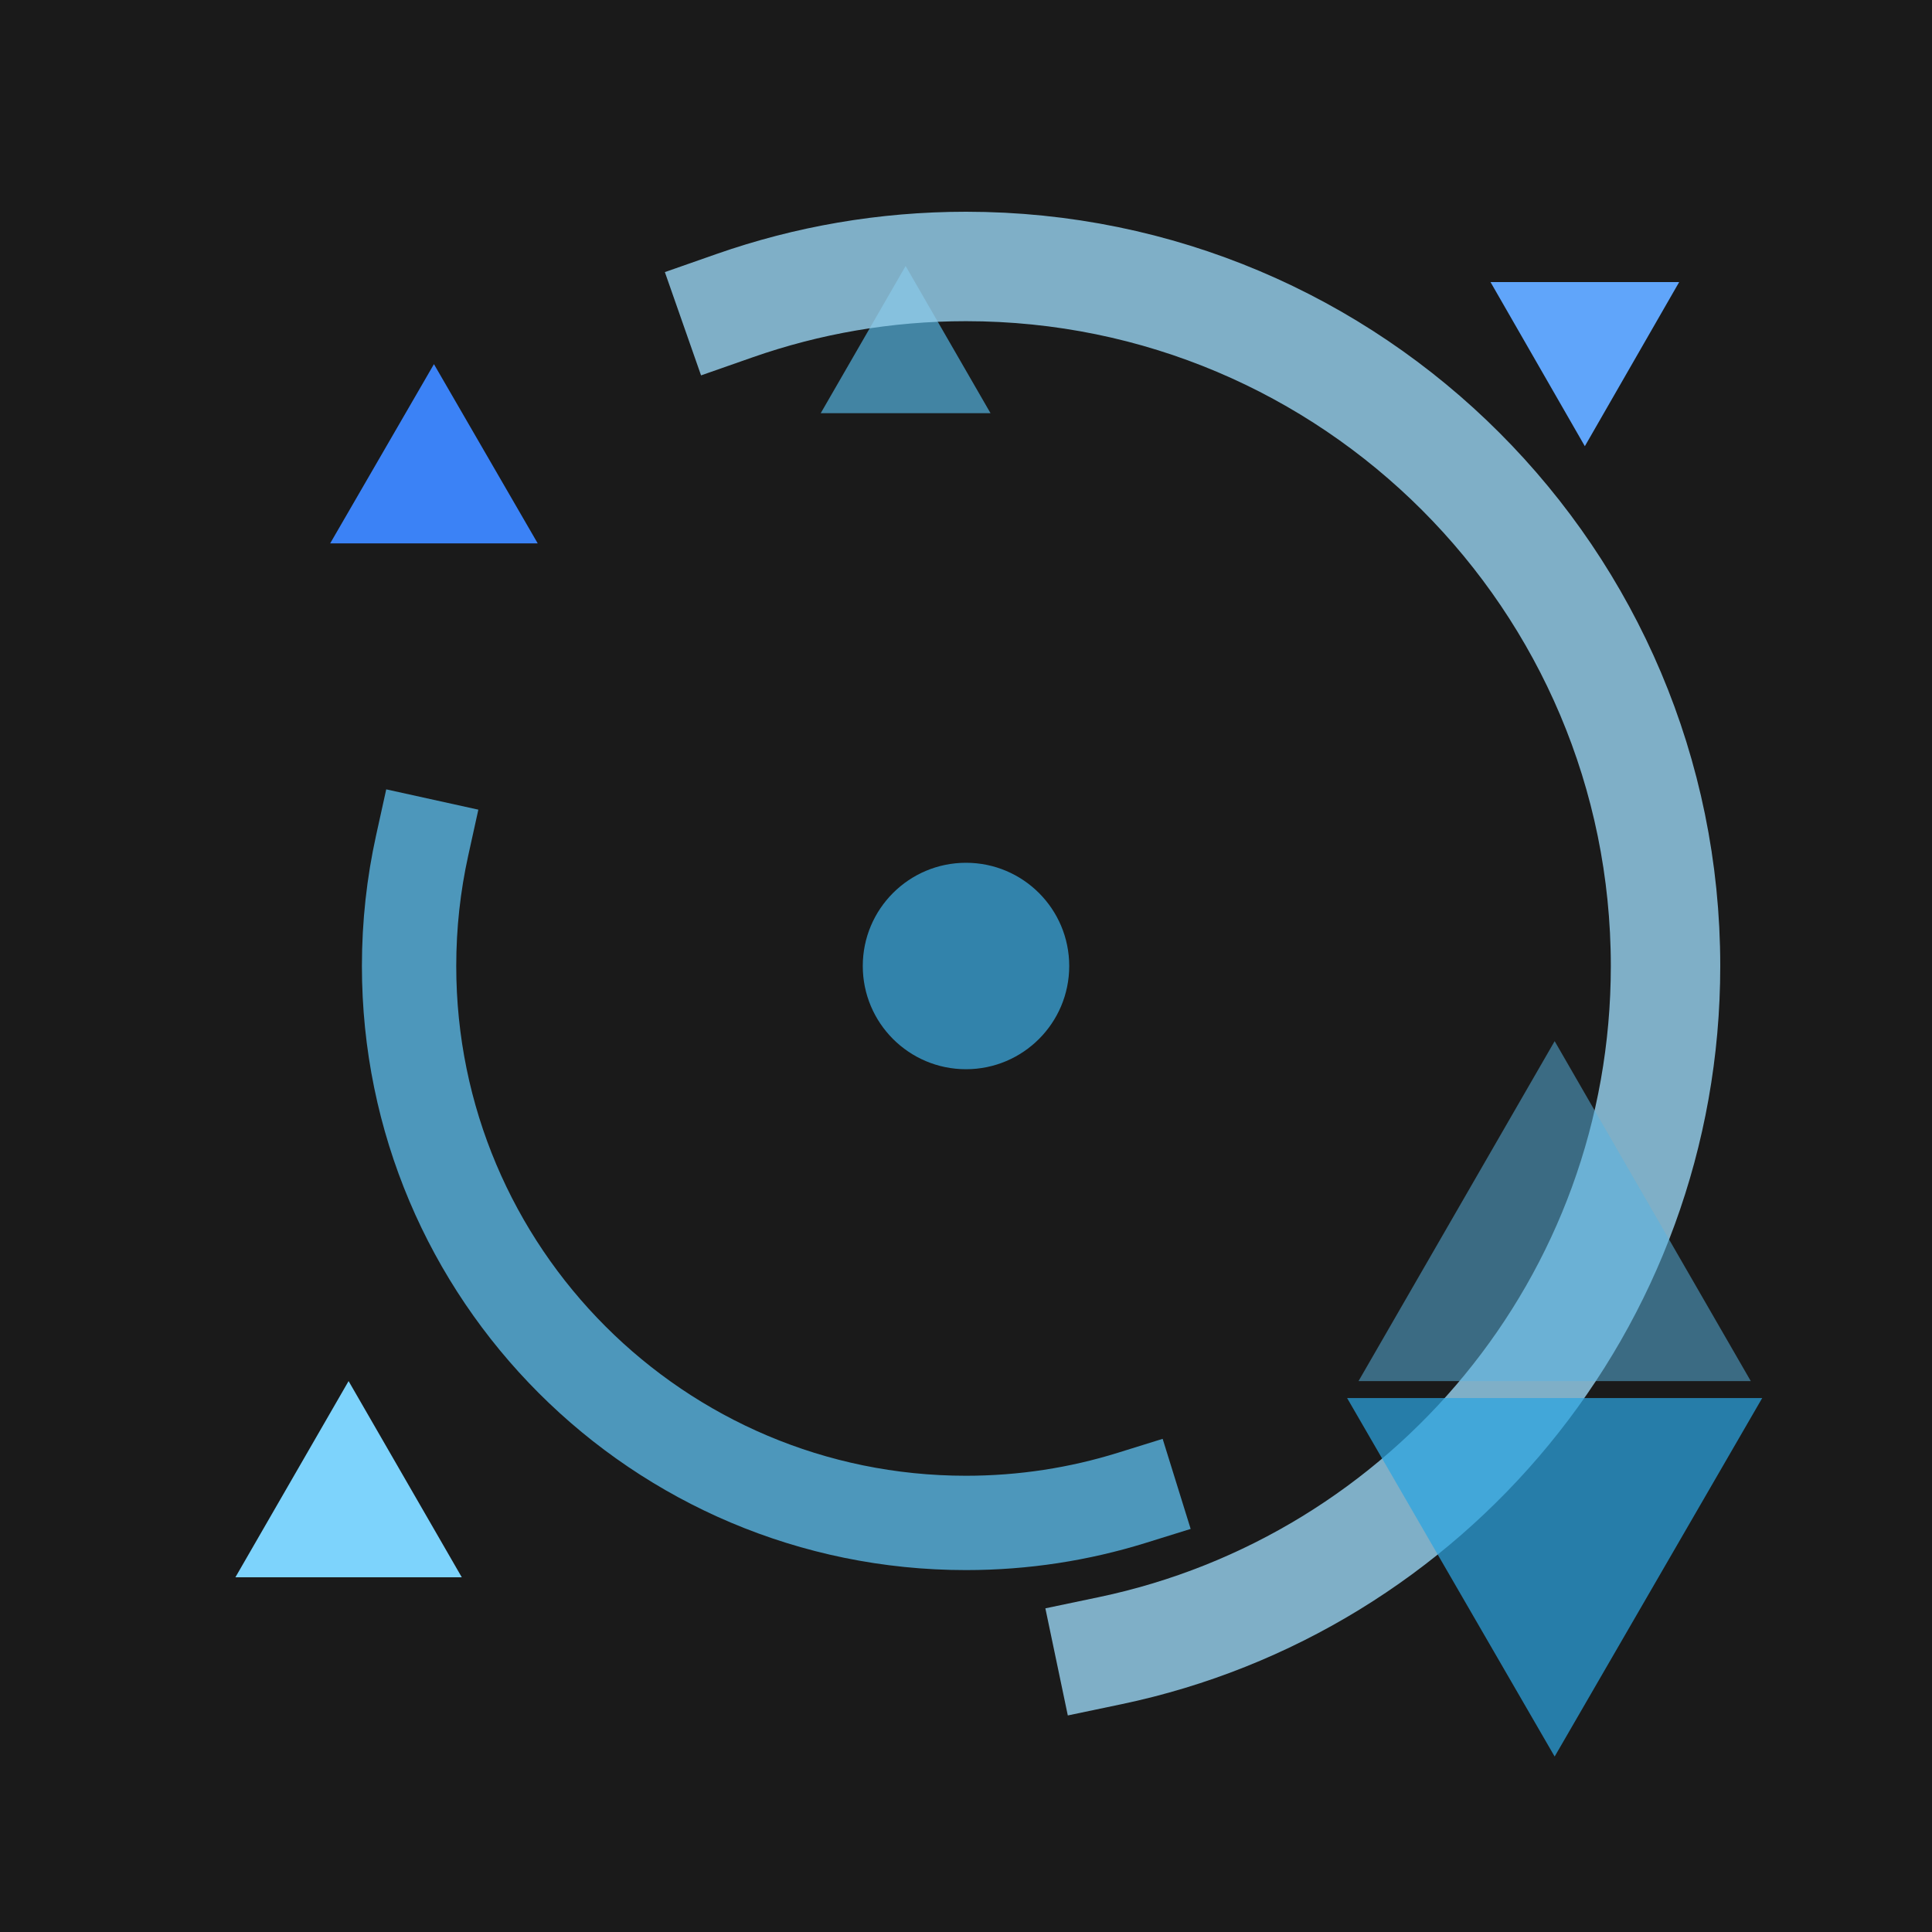
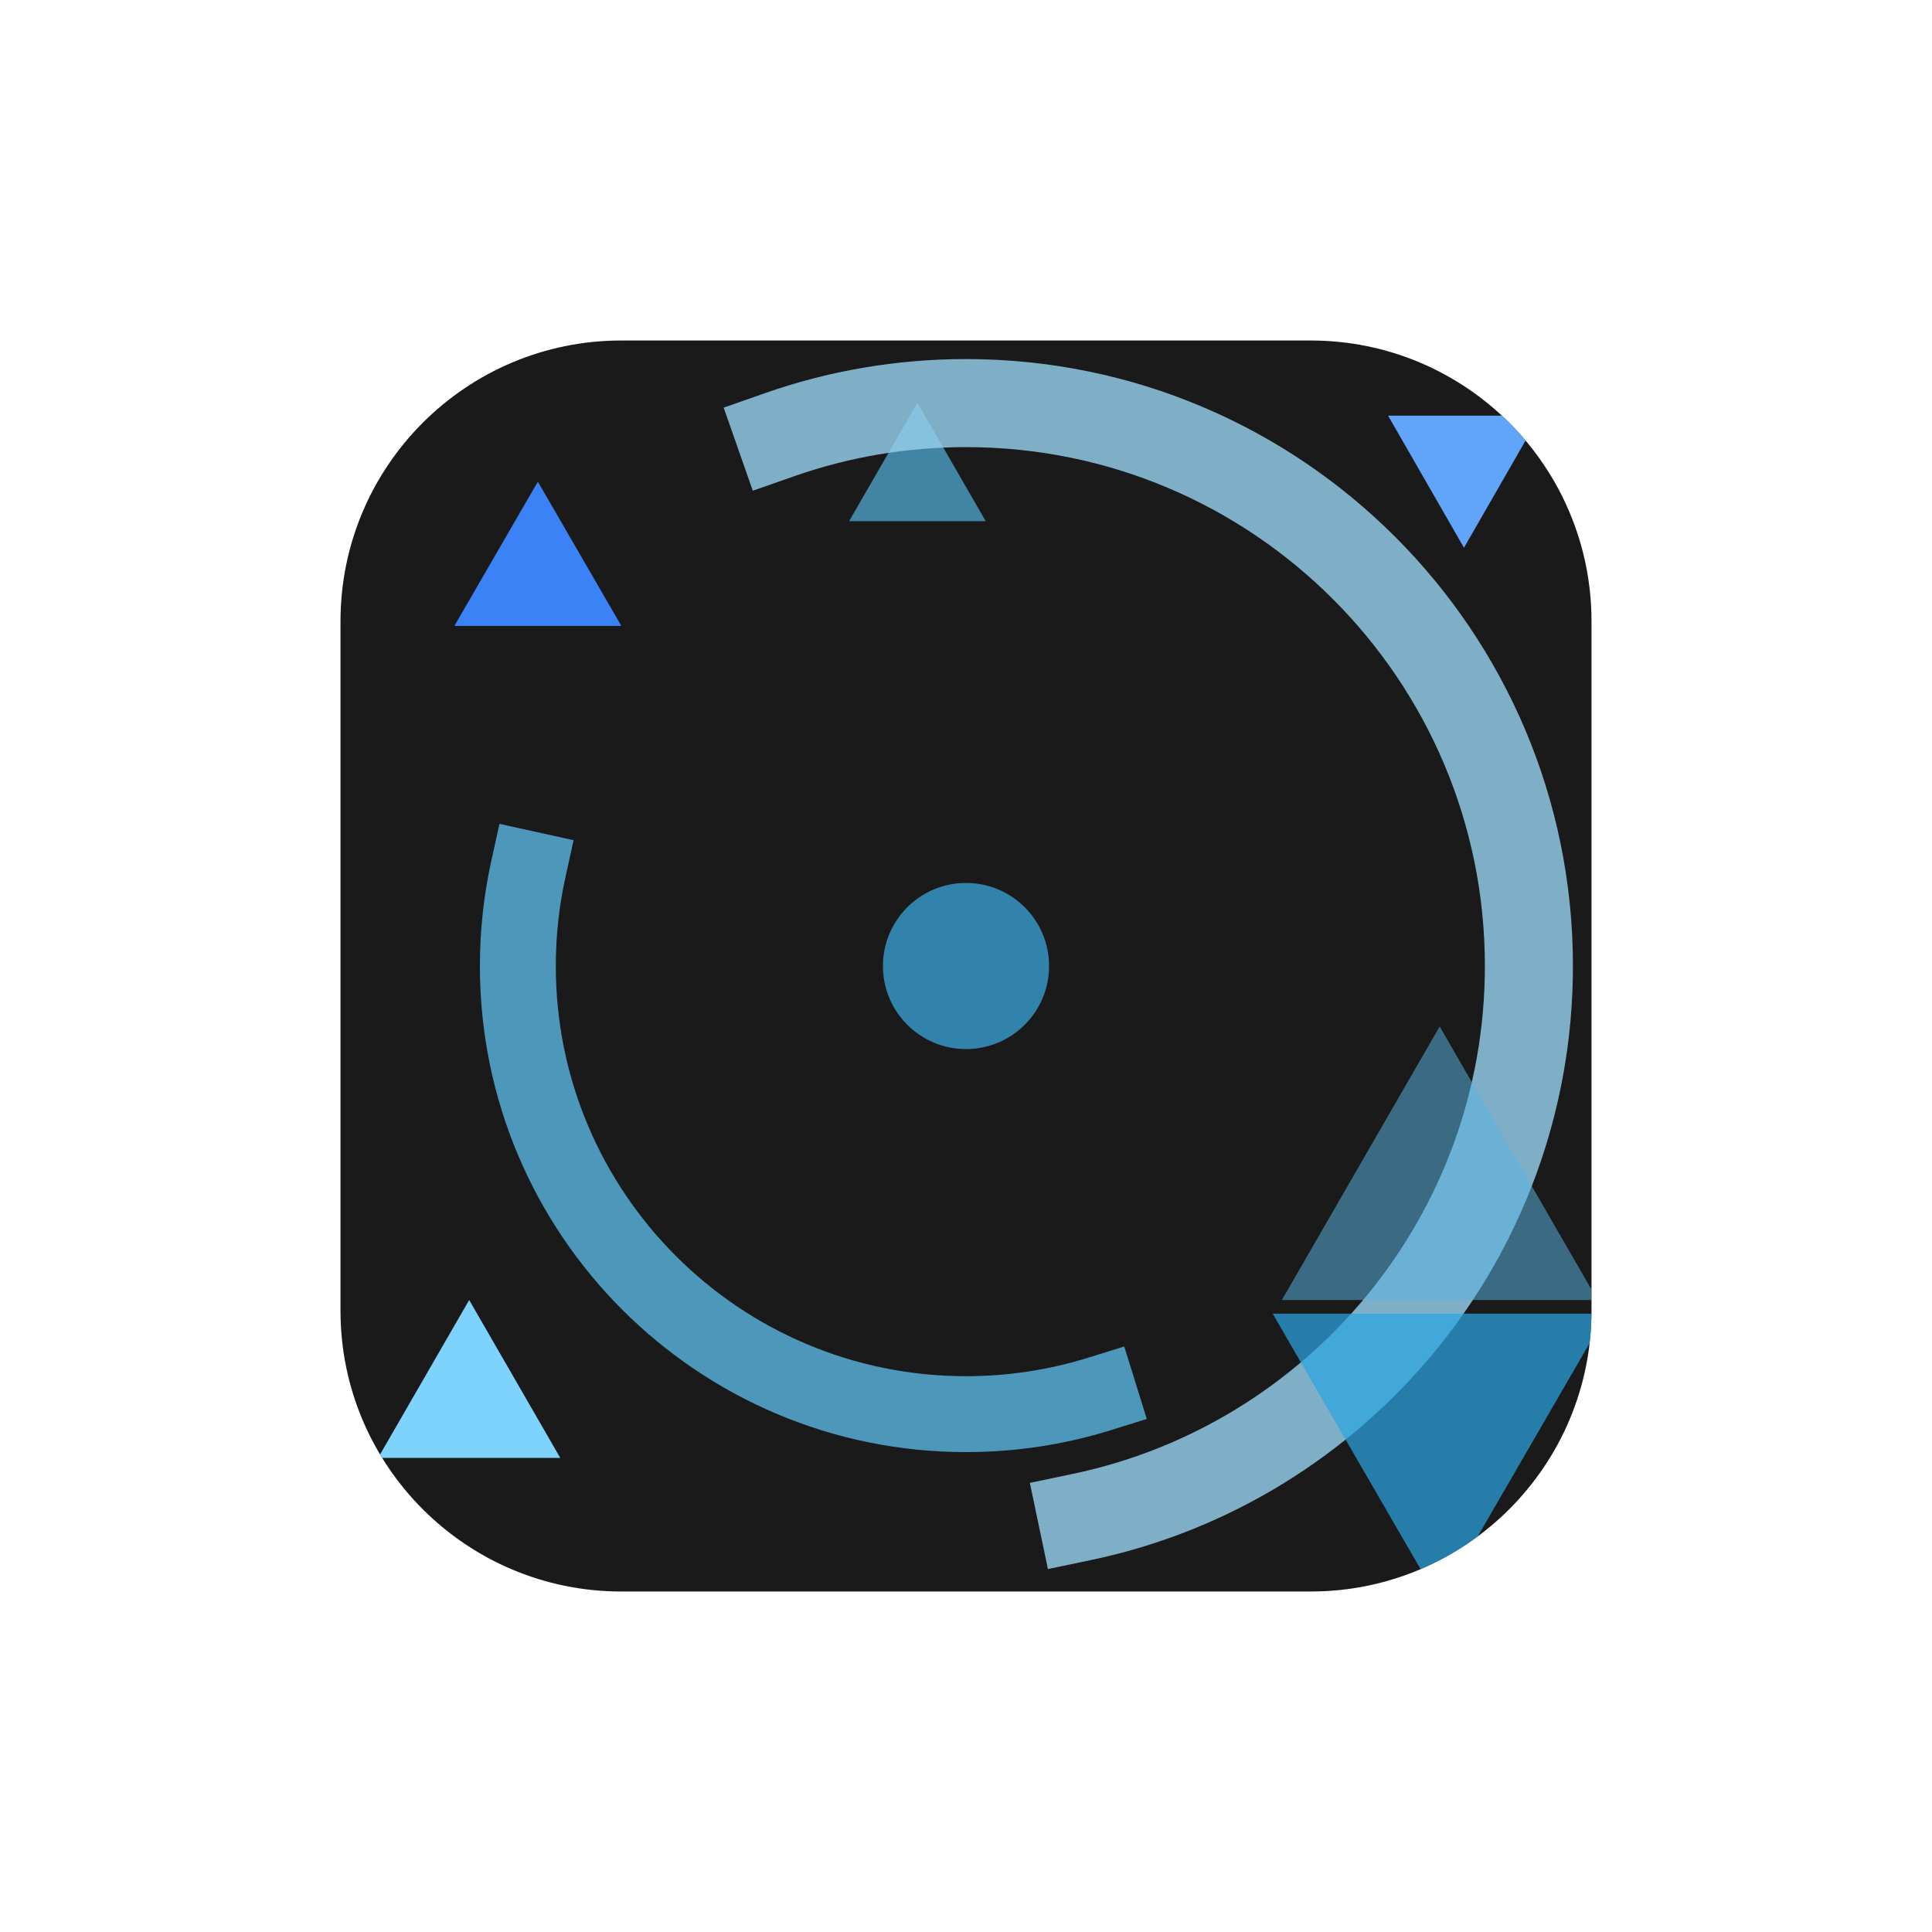
<svg xmlns="http://www.w3.org/2000/svg" id="_圖層_1" data-name="圖層_1" version="1.1" viewBox="0 0 1024 1024">
  <defs>
    <style>
      .st0 {
        fill: #379bcc;
        opacity: .81;
      }

      .st1 {
        fill: #60a5fa;
      }

      .st2 {
        fill: #55b7e6;
        opacity: .67;
      }

      .st3 {
        fill: #3b82f6;
      }

      .st4 {
        fill: #7dd3fc;
      }

      .st5 {
        fill: #58b3e0;
        opacity: .53;
      }

      .st6 {
        opacity: .89;
        stroke: #53a6cf;
        stroke-width: 50px;
      }

      .st6, .st7 {
        fill: none;
        stroke-linecap: square;
      }

      .st8 {
        fill: #1a1a1a;
      }

      .st9 {
        fill: #2ba4e0;
        opacity: .72;
      }

      .st7 {
        opacity: .83;
        stroke: #94ceeb;
        stroke-width: 58px;
      }
    </style>
+     <clipPath id="appIconClip">
+       <rect x="100" y="100" width="824" height="824" rx="185" ry="185" />
+     </clipPath>
  </defs>
-   <rect class="st8" width="1024" height="1024" />
-   <polygon class="st3" points="230 193 175 288 285 288 230 193" />
-   <polygon class="st1" points="840 236.5 790 149.5 890 149.5 840 236.5" />
-   <polygon class="st4" points="184.76 732 124.76 836 244.76 836 184.76 732" />
-   <polygon class="st2" points="480 141 435 219 525 219 480 141" />
-   <circle class="st0" cx="512" cy="512" r="54.71" />
-   <path class="st6" d="M599.78,793.91c-27.73,8.62-57.21,13.27-87.78,13.27-163.02,0-295.18-132.16-295.18-295.18,0-21.92,2.39-43.28,6.92-63.83" />
-   <path class="st7" d="M389.35,162c38.39-13.45,79.67-20.77,122.65-20.77,204.77,0,370.77,166,370.77,370.77,0,178.58-126.25,327.67-294.37,362.89" />
-   <polygon class="st9" points="824 931 714 741 934 741 824 931" />
-   <polygon class="st5" points="824 551.83 720.05 732 927.95 732 824 551.83" />
+   <g clip-path="url(#appIconClip)" transform="translate(100 100) scale(0.8046875)">
+     <rect class="st8" width="1024" height="1024" />
+     <polygon class="st3" points="230 193 175 288 285 288 230 193" />
+     <polygon class="st1" points="840 236.5 790 149.5 890 149.5 840 236.5" />
+     <polygon class="st4" points="184.76 732 124.76 836 244.76 836 184.76 732" />
+     <polygon class="st2" points="480 141 435 219 525 219 480 141" />
+     <circle class="st0" cx="512" cy="512" r="54.71" />
+     <path class="st6" d="M599.78,793.91c-27.73,8.62-57.21,13.27-87.78,13.27-163.02,0-295.18-132.16-295.18-295.18,0-21.92,2.39-43.28,6.92-63.83" />
+     <path class="st7" d="M389.35,162c38.39-13.45,79.67-20.77,122.65-20.77,204.77,0,370.77,166,370.77,370.77,0,178.58-126.25,327.67-294.37,362.89" />
+     <polygon class="st9" points="824 931 714 741 934 741 824 931" />
+     <polygon class="st5" points="824 551.83 720.05 732 927.95 732 824 551.83" />
+   </g>
</svg>
